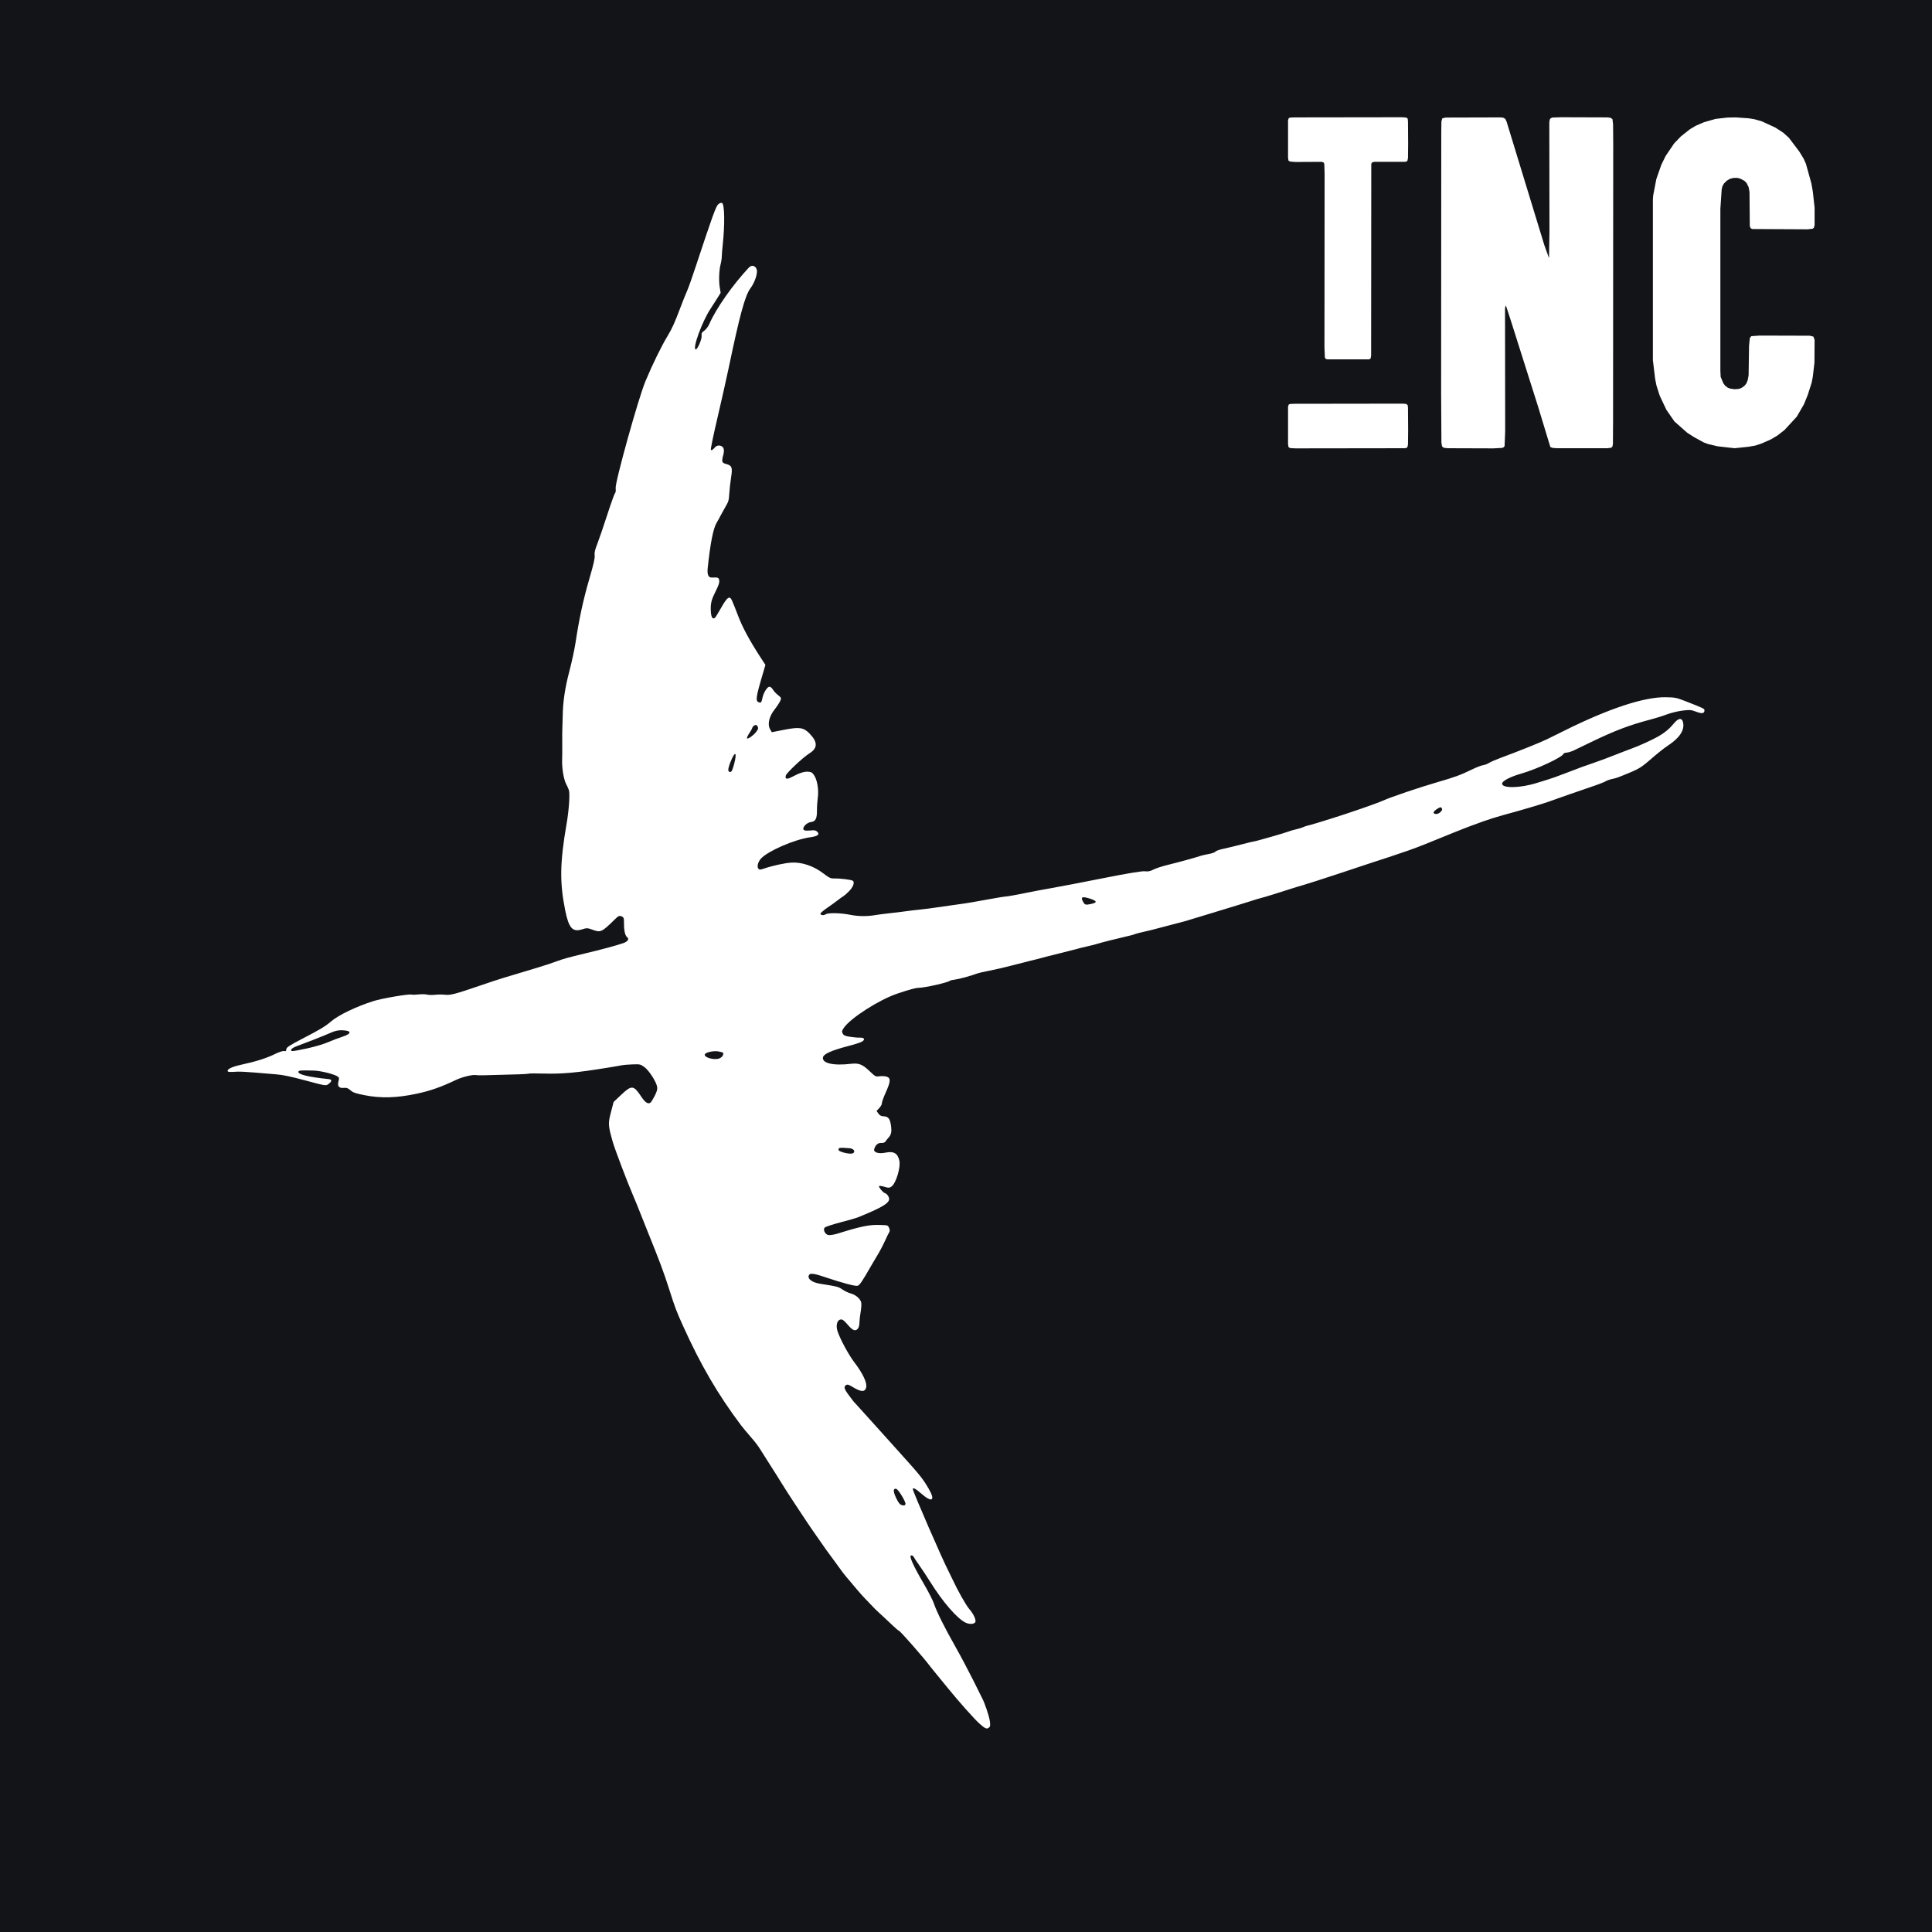
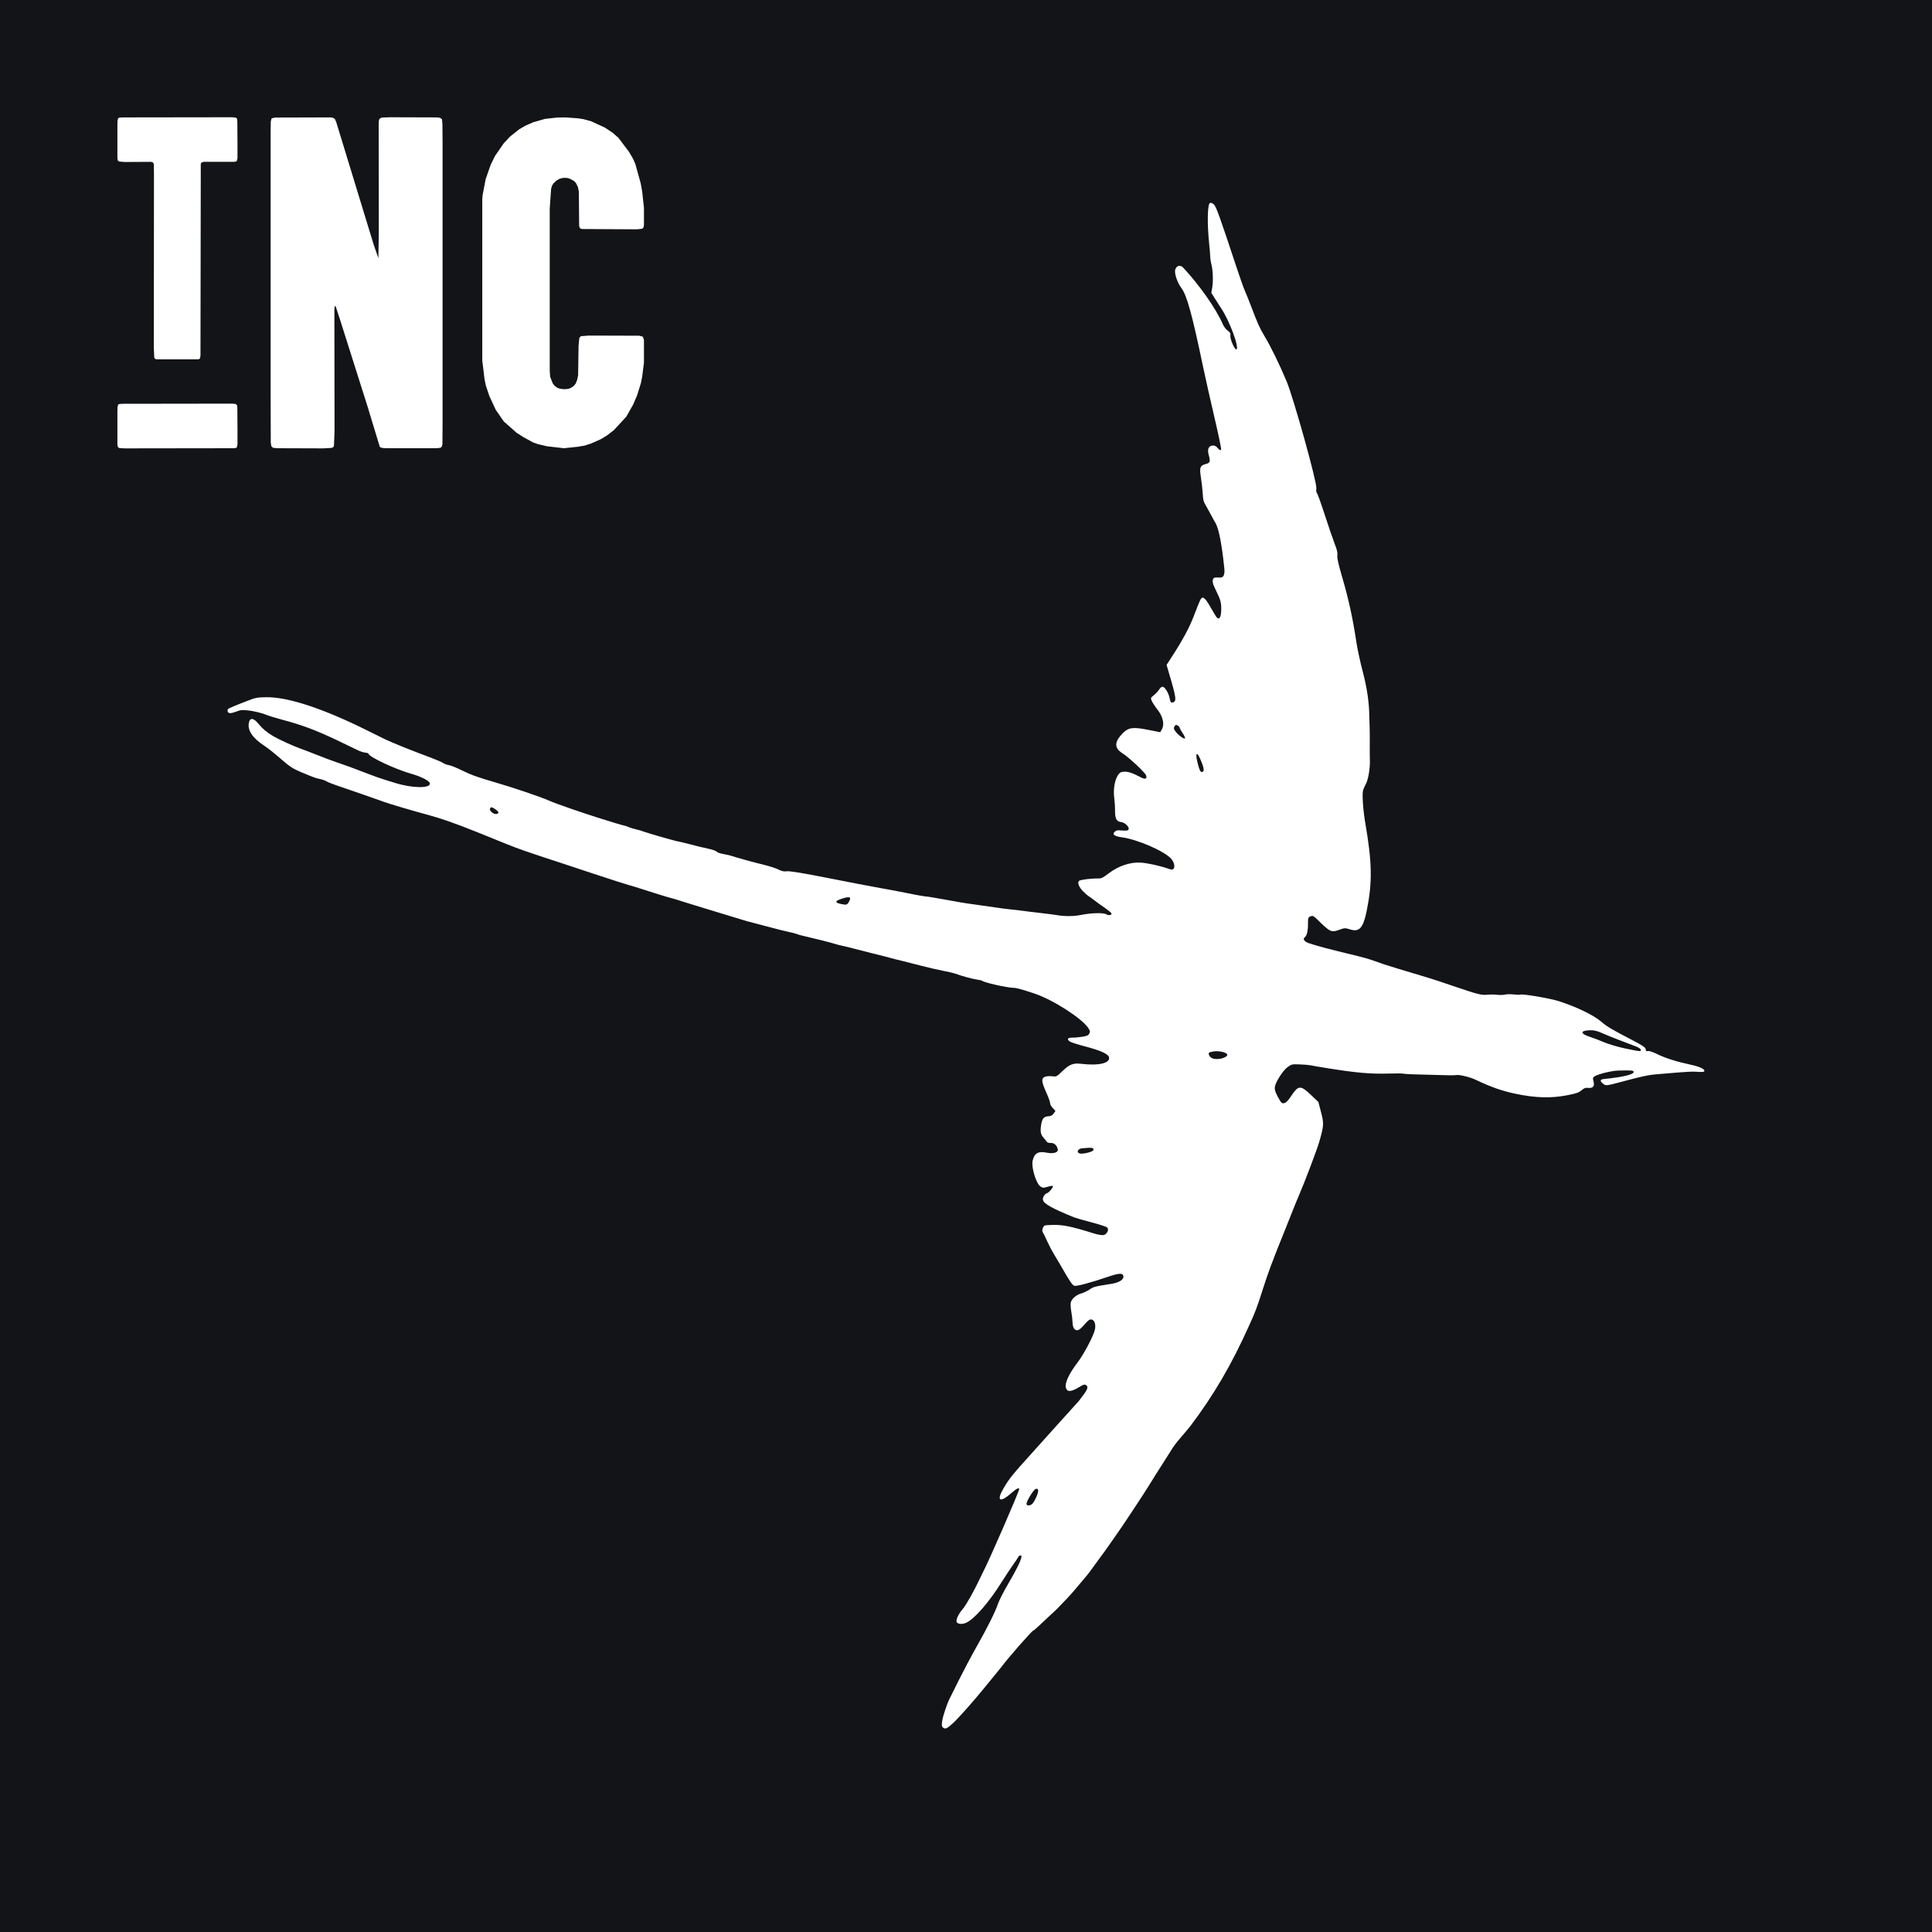
<svg xmlns="http://www.w3.org/2000/svg" viewBox="0 0 1300 1300" width="1300" height="1300" role="img" aria-label="The New Critic">
-   <path fill="#121417" fill-rule="evenodd" d="M0 0H1300V1300H0Z M867.2 79.4 868.4 79.1 871.0 79.0 943.6 78.9 946.2 79.1 947.2 79.8 947.4 81.7 947.5 96.8 947.4 106.4 947.0 108.2 946.4 108.7 945.0 108.9 924.6 108.9 923.3 109.3 922.7 110.2 922.6 239.2 922.3 241.1 921.4 241.8 893.5 241.8 892.2 241.6 891.5 240.7 891.2 233.9 891.3 117.2 891.1 110.3 890.6 109.3 889.3 108.9 871.6 109.0 868.0 108.7 867.0 108.1 866.7 106.2 866.7 84.1 866.7 81.0Z M867.2 272.1 868.4 271.8 871.0 271.7 943.6 271.6 946.2 271.8 947.2 272.6 947.4 274.4 947.5 289.5 947.4 299.1 947.0 300.9 946.4 301.4 945.0 301.6 871.6 301.7 868.0 301.5 867.0 300.8 866.7 298.9 866.7 276.9 866.7 273.7Z M970.5 79.6 972.8 79.1 1009.5 79.0 1011.5 79.2 1012.9 80.0 1013.8 82.0 1039.1 164.8 1042.3 173.7 1042.6 155.8 1042.5 82.3 1042.8 80.4 1043.4 79.6 1044.5 79.1 1050.2 78.9 1081.8 79.0 1083.8 79.3 1085.0 80.2 1085.4 83.6 1085.5 96.8 1085.4 282.8 1085.3 298.9 1084.9 300.6 1084.1 301.3 1081.4 301.6 1047.6 301.6 1044.8 301.4 1043.2 300.8 1035.0 273.8 1016.6 215.7 1013.6 206.5 1013.0 205.6 1012.7 207.9 1012.8 290.2 1012.4 300.2 1011.7 301.0 1010.7 301.4 1004.9 301.7 974.1 301.6 971.4 301.3 970.3 300.3 969.9 297.8 969.7 263.9 969.8 89.0 969.9 81.7Z M1162.4 79.1 1167.9 79.0 1176.6 79.6 1180.4 80.2 1185.4 81.6 1194.7 85.9 1199.9 89.3 1203.7 92.7 1210.8 102.1 1213.7 106.9 1215.2 110.3 1218.8 123.3 1219.8 128.8 1221.0 139.8 1221.0 151.5 1220.5 153.3 1219.7 153.9 1216.4 154.3 1179.0 154.1 1178.0 153.6 1177.4 152.2 1177.2 129.1 1176.6 125.9 1175.2 123.1 1173.8 121.7 1171.0 120.2 1169.1 119.7 1166.5 119.7 1164.1 120.3 1161.9 121.6 1160.0 123.5 1159.0 125.3 1158.5 127.3 1157.6 140.5 1157.6 249.5 1157.8 253.6 1159.6 257.9 1160.7 259.4 1162.6 260.9 1164.3 261.5 1167.1 261.9 1169.9 261.7 1171.7 261.1 1173.7 259.7 1175.0 258.2 1176.0 255.8 1176.6 252.6 1176.9 232.7 1177.4 227.5 1178.4 226.2 1184.0 225.8 1217.8 225.9 1220.2 226.5 1221.0 228.7 1220.9 244.0 1219.8 253.5 1219.0 257.6 1216.3 266.0 1213.8 272.1 1209.0 280.4 1200.7 289.4 1195.9 293.1 1191.7 295.6 1185.4 298.4 1181.2 299.8 1176.6 300.6 1167.2 301.6 1155.7 300.3 1149.4 298.8 1146.4 297.7 1140.0 294.2 1135.3 291.2 1126.7 283.6 1121.3 275.8 1116.8 266.3 1114.6 259.4 1113.7 254.9 1112.2 242.4 1112.2 134.2 1112.4 131.5 1114.5 120.5 1117.9 110.8 1120.8 104.9 1126.5 96.5 1131.0 91.8 1137.2 86.9 1141.1 84.6 1146.4 82.3 1154.4 80.0Z M658.98 1159.71C655.56 1156.66 644.60 1144.33 637.93 1136.06C636.42 1134.19 633.17 1130.24 630.73 1127.26C628.27 1124.26 626.02 1121.52 625.75 1121.12C622.15 1116.14 605.84 1097.52 604.82 1097.25C604.42 1097.14 602.64 1095.65 600.88 1093.94C599.15 1092.26 596.04 1089.37 594.02 1087.50C591.95 1085.67 589.55 1083.37 588.62 1082.45C583.99 1077.76 579.48 1072.92 577.08 1070.07C570.26 1062.07 567.34 1058.52 566.64 1057.47C566.21 1056.83 563.88 1053.63 561.45 1050.36C559.03 1047.09 556.55 1043.74 555.99 1042.92C555.45 1042.11 552.68 1038.16 549.85 1034.14C547.03 1030.14 543.72 1025.29 542.47 1023.38C541.23 1021.49 537.81 1016.33 534.90 1011.96C531.98 1007.55 528.16 1001.62 526.38 998.73C524.63 995.84 520.94 989.97 518.19 985.71C515.45 981.40 512.38 976.59 511.38 974.97C510.40 973.35 508.05 970.22 506.16 968.06C502.18 963.46 499.91 960.71 498.76 959.21C483.23 938.61 471.45 918.46 459.64 892.25C455.20 882.50 454.15 879.70 450.35 867.72C446.60 855.96 443.75 848.34 435.40 827.73C432.97 821.67 430.42 815.24 429.71 813.44C429.02 811.62 427.37 807.62 426.04 804.53C422.28 795.88 413.75 773.39 412.28 768.26C409.19 757.32 409.10 756.01 411.08 748.44L412.88 741.50L417.99 736.66C425.04 729.99 426.35 730.10 431.55 737.99C434.06 741.83 436.11 743.15 437.69 741.94C438.17 741.57 439.44 739.54 440.53 737.41C442.02 734.36 442.42 733.03 442.18 731.41C441.75 728.08 436.68 720.21 433.57 717.99C430.86 716.08 430.64 716.03 425.55 716.21C422.64 716.30 419.44 716.56 418.44 716.78C417.41 716.99 413.21 717.74 409.13 718.39C387.74 721.88 378.17 722.74 365.19 722.37C360.74 722.23 356.48 722.25 355.72 722.45C354.96 722.61 352.18 722.79 349.58 722.87C346.96 722.94 342.90 723.07 340.56 723.12C327.98 723.54 321.18 723.65 320.29 723.41C318.32 722.92 311.11 724.63 307.05 726.56C296.74 731.46 289.75 733.94 280.24 735.97C266.95 738.79 256.20 739.10 245.40 736.95C238.99 735.68 237.66 735.19 235.81 733.61C234.02 732.10 233.26 731.85 231.41 732.01C228.08 732.36 226.88 730.90 227.75 727.66C228.37 725.36 228.22 724.92 226.75 724.08C223.92 722.52 215.39 720.47 211.26 720.37C202.04 720.14 201.04 720.21 200.77 721.17C200.32 722.92 207.75 724.76 220.92 726.07C223.57 726.32 223.57 727.57 220.93 729.48C219.26 730.70 219.15 730.68 205.48 727.01C195.35 724.30 190.16 723.21 185.77 722.90C182.54 722.67 175.99 722.12 171.25 721.68C166.48 721.25 161.12 720.99 159.34 721.12C153.92 721.50 152.90 721.34 153.20 720.25C153.54 718.96 157.49 717.38 163.52 716.14C171.83 714.39 179.70 711.88 184.83 709.32C187.52 707.98 190.36 707.01 191.14 707.21C192.23 707.52 192.55 707.25 192.65 706.05C192.74 704.78 194.72 703.47 203.30 699.00C215.43 692.72 218.77 690.72 222.73 687.32C227.91 682.94 239.53 677.34 251.35 673.58C256.88 671.82 274.91 668.73 276.76 669.22C277.44 669.40 279.64 669.36 281.67 669.13C283.73 668.91 286.27 668.94 287.33 669.23C288.38 669.53 290.84 669.58 292.76 669.36C294.69 669.14 297.65 669.13 299.34 669.33C303.09 669.74 305.83 669.05 322.38 663.40C329.43 660.98 336.87 658.53 338.96 657.93C344.12 656.42 355.85 652.89 360.08 651.58C369.14 648.78 370.79 648.24 374.70 646.78C378.92 645.22 382.83 644.15 393.19 641.66C405.26 638.76 414.02 636.44 419.37 634.62C422.33 633.60 423.59 631.82 422.06 630.69C420.66 629.67 419.84 626.29 419.88 621.62C419.91 617.75 419.73 617.17 418.19 616.59C416.73 615.99 416.08 616.29 413.75 618.58C404.79 627.38 404.19 627.66 398.39 625.48C395.52 624.40 394.59 624.37 391.93 625.26C385.34 627.46 382.74 624.64 380.32 612.60C376.50 593.66 376.74 580.33 381.28 554.10C382.83 545.27 383.59 533.96 382.79 531.65C382.46 530.68 381.65 528.83 380.92 527.48C379.30 524.43 378.03 516.80 378.25 511.20C378.32 508.87 378.37 503.87 378.32 500.18C378.26 496.45 378.32 491.52 378.41 489.20C378.52 486.91 378.61 483.74 378.63 482.20C378.70 472.67 380.14 462.95 383.06 451.84C384.74 445.48 386.66 436.58 387.32 432.08C389.66 416.53 392.44 403.62 396.44 389.88C399.52 379.30 400.37 375.54 400.12 373.68C399.90 371.85 400.30 370.05 401.90 365.99C403.01 363.10 406.01 354.43 408.50 346.72C410.99 339.01 413.37 332.36 413.81 331.92C414.28 331.45 414.46 330.00 414.26 328.54C413.75 324.67 429.55 267.93 434.29 256.55C439.22 244.82 444.95 233.10 449.33 225.84C452.26 221.01 454.00 217.12 458.11 206.24C459.51 202.52 461.42 197.77 462.35 195.68C463.26 193.61 465.87 186.32 468.09 179.50C479.51 144.94 481.71 138.87 483.31 137.45C484.13 136.71 485.27 136.29 485.83 136.58C487.58 137.43 487.80 150.81 486.29 164.88C485.96 167.74 485.71 171.18 485.67 172.54C485.67 173.88 485.29 176.36 484.85 177.97C483.83 181.88 483.58 189.16 484.33 193.55L484.91 197.05L482.13 201.48C480.60 203.92 478.89 206.59 478.33 207.41C472.73 215.64 465.75 234.50 468.11 235.13C469.20 235.42 472.33 228.30 472.11 226.01C471.93 224.21 472.16 223.72 473.94 222.46C475.07 221.66 476.54 219.72 477.29 217.99C481.78 207.64 493.00 191.68 503.87 180.07C505.78 178.05 508.31 178.63 509.18 181.34C509.98 183.72 507.89 190.05 505.05 193.83C501.34 198.77 497.80 211.73 490.34 247.46C488.91 254.29 485.53 269.33 482.83 280.86C480.11 292.40 478.09 302.16 478.33 302.58C478.74 303.29 479.40 302.89 481.40 300.69C481.96 300.07 483.22 299.67 484.20 299.80C486.83 300.20 487.69 302.27 486.71 306.00C485.45 310.63 485.67 311.42 488.53 312.18C492.49 313.23 492.98 314.43 491.98 320.92C491.47 324.09 490.92 329.03 490.73 331.90C490.45 336.63 490.22 337.49 488.25 340.81C487.09 342.81 485.56 345.61 484.85 346.96C484.16 348.36 483.02 350.43 482.29 351.59C479.96 355.39 477.96 365.43 476.20 382.19C475.74 386.68 476.65 388.74 479.07 388.63C483.16 388.43 483.63 388.63 483.94 390.50C484.18 391.95 483.69 393.46 481.78 397.35C478.62 403.68 478.07 405.82 478.29 411.11C478.47 415.33 479.58 417.10 481.14 415.62C481.56 415.24 483.45 412.15 485.33 408.81C489.33 401.70 490.94 400.62 492.52 404.02C493.09 405.17 494.92 409.81 496.63 414.31C499.63 422.20 504.31 430.88 511.60 442.11L515.03 447.40L513.63 452.22C508.43 469.67 508.16 471.91 510.87 472.64C512.16 472.98 512.40 472.62 513.12 469.24C513.78 466.15 516.23 462.24 517.63 462.09C518.38 462.00 519.29 462.73 520.09 464.04C520.79 465.18 522.41 466.87 523.65 467.84C525.74 469.44 525.85 469.73 525.01 471.62C524.50 472.75 522.79 475.40 521.14 477.49C517.47 482.18 516.29 487.45 518.18 490.69L519.32 492.69L527.78 491.02C537.77 489.07 540.67 489.47 544.57 493.42C550.26 499.20 550.34 503.32 544.77 506.83C540.21 509.72 529.27 519.99 528.76 521.85C528.10 524.34 529.47 524.61 533.01 522.72C538.08 520.01 541.34 519.01 544.05 519.29C546.06 519.47 546.72 519.94 547.99 521.98C549.99 525.21 550.99 531.63 550.28 536.68C549.96 538.94 549.70 542.81 549.72 545.28C549.76 550.88 548.79 552.74 545.63 553.16C542.07 553.63 538.81 558.05 541.52 558.77C542.25 558.95 544.14 558.97 545.70 558.79C547.96 558.52 548.86 558.70 549.81 559.57C551.83 561.48 550.32 562.68 545.01 563.41C534.47 564.90 516.76 572.59 512.03 577.73C510.07 579.92 509.23 582.99 510.23 584.41C510.87 585.32 511.52 585.33 513.92 584.50C519.63 582.53 527.88 580.72 532.50 580.43C539.39 579.97 547.54 582.72 553.90 587.61C558.01 590.73 558.85 591.13 561.14 591.10C565.24 590.99 572.81 591.91 573.84 592.66C575.28 593.70 574.06 596.95 571.10 599.88C569.68 601.33 568.06 602.71 567.57 602.97C567.06 603.22 565.30 604.50 563.63 605.80C561.95 607.11 558.70 609.46 556.43 611.00C554.16 612.59 552.21 614.22 552.08 614.64C551.79 615.75 554.17 616.20 555.45 615.28C557.15 614.08 565.37 614.20 572.19 615.57C577.77 616.68 583.81 616.71 589.73 615.62C590.55 615.46 595.01 614.91 599.62 614.37C604.26 613.86 609.51 613.19 611.33 612.93C613.15 612.68 616.95 612.22 619.77 611.95C622.57 611.66 627.35 611.04 630.38 610.57C633.44 610.09 639.24 609.29 643.29 608.73C647.35 608.19 651.98 607.50 653.62 607.19C655.27 606.91 660.91 605.90 666.16 604.95C671.42 604.00 675.87 603.28 676.03 603.31C676.54 603.46 684.45 602.06 691.18 600.64C694.67 599.91 702.23 598.50 707.94 597.50C713.67 596.50 729.41 593.48 742.92 590.79C758.32 587.72 768.57 586.02 770.37 586.26C772.33 586.57 774.08 586.21 776.10 585.13C777.68 584.26 782.24 582.81 786.17 581.86C792.42 580.37 804.89 576.93 808.38 575.73C809.02 575.50 811.24 575.04 813.33 574.64C815.40 574.28 817.44 573.57 817.80 573.06C818.18 572.54 820.62 571.66 823.22 571.12C825.82 570.59 831.47 569.23 835.80 568.08C840.13 566.97 843.78 566.08 843.94 566.14C844.42 566.26 865.21 560.30 866.91 559.55C867.80 559.15 870.03 558.50 871.91 558.08C873.78 557.66 876.05 556.97 876.94 556.55C877.83 556.14 879.07 555.68 879.67 555.59C880.27 555.50 883.12 554.70 885.98 553.83C888.85 552.94 893.36 551.56 896.03 550.72C906.92 547.37 926.83 540.47 930.59 538.72C935.61 536.41 954.90 529.87 967.22 526.30C978.80 522.96 982.86 521.47 990.00 517.98C993.15 516.43 996.71 515.03 997.93 514.87C999.15 514.70 1000.91 514.03 1001.89 513.38C1002.86 512.74 1006.38 511.20 1009.76 509.94C1021.69 505.54 1036.05 499.78 1040.83 497.47C1043.49 496.16 1048.81 493.54 1052.65 491.63C1082.57 476.73 1106.39 468.87 1121.01 469.15C1127.12 469.25 1128.17 469.49 1133.81 471.69C1147.10 476.89 1146.97 476.82 1146.88 478.24C1146.71 480.18 1145.08 480.34 1141.11 478.82C1138.01 477.62 1136.77 477.54 1131.86 478.18C1128.73 478.60 1124.13 479.73 1121.68 480.67C1119.17 481.65 1114.24 483.20 1110.66 484.13C1096.48 487.85 1086.41 491.69 1070.72 499.27C1065.87 501.61 1060.63 504.14 1059.05 504.91C1057.49 505.65 1055.32 506.34 1054.21 506.41C1053.12 506.51 1052.14 506.83 1052.05 507.20C1051.45 509.43 1034.22 517.52 1023.42 520.61C1016.24 522.65 1010.85 525.47 1010.75 527.21C1010.47 530.65 1023.25 530.36 1034.58 526.67C1036.36 526.09 1039.49 525.12 1041.51 524.54C1043.56 523.94 1048.78 522.09 1053.14 520.38C1062.20 516.87 1066.78 515.18 1073.98 512.74C1076.79 511.81 1082.37 509.70 1086.41 508.09C1090.45 506.47 1095.54 504.54 1097.74 503.74C1102.66 502.01 1112.23 497.63 1116.21 495.31C1120.33 492.87 1123.44 490.29 1125.93 487.22C1129.42 482.87 1131.92 482.65 1132.59 486.60C1133.42 491.62 1129.93 496.71 1122.24 501.74C1119.86 503.29 1114.79 507.31 1110.97 510.69C1105.25 515.70 1102.88 517.25 1097.83 519.38C1088.23 523.38 1087.90 523.49 1084.65 524.19C1082.97 524.56 1081.03 525.25 1080.36 525.74C1079.65 526.23 1075.23 527.94 1070.52 529.50C1065.81 531.08 1059.49 533.27 1056.47 534.34C1053.45 535.41 1049.58 536.76 1047.87 537.36C1046.16 537.94 1043.38 538.92 1041.69 539.56C1037.83 540.96 1021.69 545.74 1011.73 548.39C1007.62 549.50 1001.53 551.41 998.22 552.61C994.89 553.83 990.80 555.32 989.09 555.95C985.98 557.06 971.79 562.77 959.26 567.90C955.55 569.41 950.10 571.46 947.15 572.46C934.50 576.77 932.34 577.48 924.10 580.13C922.61 580.63 912.12 584.08 900.79 587.86C889.45 591.61 878.60 595.10 876.65 595.61C874.69 596.15 870.83 597.33 868.03 598.24C861.60 600.37 849.67 604.04 848.62 604.22C848.16 604.30 846.76 604.70 845.49 605.10C844.22 605.51 841.25 606.44 838.93 607.17C836.58 607.86 833.44 608.86 831.96 609.33C830.47 609.79 827.07 610.84 824.40 611.64C818.40 613.42 814.93 614.48 806.48 617.09C797.13 619.98 797.69 619.82 788.50 622.18C783.88 623.37 779.08 624.64 777.81 624.98C776.55 625.35 773.15 626.18 770.24 626.84C767.33 627.47 764.42 628.24 763.77 628.49C763.12 628.78 761.88 629.17 761.06 629.35C752.21 631.40 740.19 634.42 738.61 635.00C737.48 635.38 734.21 636.24 731.36 636.84C728.48 637.49 725.61 638.20 724.99 638.42C724.34 638.62 718.87 640.02 712.79 641.53C706.74 643.00 701.29 644.42 700.61 644.64C699.99 644.86 696.90 645.64 693.78 646.36C690.67 647.13 684.51 648.69 680.12 649.84C675.69 651.02 669.23 652.47 665.76 653.15C662.27 653.80 658.34 654.73 657.04 655.20C653.02 656.71 645.60 658.74 642.56 659.14C640.96 659.34 639.44 659.71 639.16 659.93C637.62 661.18 622.82 664.54 618.09 664.69C615.88 664.74 612.24 665.76 603.84 668.56C591.55 672.71 572.39 684.96 567.86 691.54C566.44 693.63 566.32 694.05 567.04 695.43C567.70 696.72 568.44 697.07 571.95 697.63C574.21 698.00 577.15 698.25 578.46 698.20C581.53 698.10 582.35 699.32 580.21 700.76C579.37 701.38 574.90 702.81 570.30 703.99C559.86 706.72 554.39 709.12 553.81 711.27C552.72 715.36 560.54 717.25 572.57 715.81C577.83 715.18 580.37 716.18 585.02 720.65C589.02 724.48 589.19 724.54 591.71 724.21C593.15 723.99 595.26 724.10 596.35 724.39C599.50 725.23 599.41 727.57 596.02 735.03C594.50 738.39 593.33 741.66 593.41 742.34C593.46 743.01 592.70 744.45 591.66 745.55L589.81 747.55L591.04 749.26C591.93 750.52 592.86 751.03 594.26 751.10C597.61 751.24 598.75 752.54 599.44 756.86C600.15 761.48 599.79 763.39 597.75 765.62C596.93 766.53 596.01 767.70 595.70 768.24C595.35 768.75 594.13 769.15 592.93 769.08C590.77 768.93 588.97 770.52 588.24 773.22C587.64 775.44 591.15 776.53 595.71 775.61C601.37 774.42 604.06 775.97 605.17 781.06C606.11 785.46 602.95 795.99 600.00 798.29C598.59 799.37 597.86 799.42 594.99 798.53C593.17 797.97 591.57 797.79 591.48 798.15C591.26 798.97 594.17 802.46 595.31 802.77C596.99 803.20 598.64 805.84 598.22 807.37C597.50 810.09 592.31 813.00 577.28 819.13C576.17 819.58 570.90 821.11 565.55 822.49C560.25 823.87 555.45 825.47 554.94 826.00C553.65 827.40 555.06 830.42 557.30 831.02C558.23 831.27 561.14 830.82 563.74 830.02C579.48 825.09 585.13 823.95 592.50 824.26C597.44 824.42 597.44 824.42 598.28 826.26C598.71 827.29 598.79 828.53 598.39 829.04C598.02 829.55 596.70 832.27 595.44 835.04C594.17 837.84 592.28 841.45 591.26 843.14C590.21 844.82 588.01 848.53 586.37 851.40C580.12 862.32 578.39 864.89 577.03 865.18C575.43 865.56 566.74 863.25 555.55 859.49C547.08 856.62 544.68 856.40 544.14 858.47C543.52 860.78 546.72 862.98 551.86 863.81C563.70 865.69 564.04 865.78 566.90 867.71C568.48 868.76 570.95 869.94 572.44 870.34C575.88 871.25 579.04 874.05 579.52 876.56C579.72 877.65 579.53 880.49 579.10 882.83C578.68 885.23 578.32 888.45 578.28 890.07C578.23 893.58 576.72 895.56 574.55 894.98C573.72 894.76 571.88 893.18 570.43 891.39C568.99 889.67 567.32 888.10 566.72 887.94C563.64 887.12 562.03 891.34 563.63 895.96C565.55 901.54 571.14 911.79 574.88 916.70C580.66 924.26 583.62 930.59 582.81 933.68C581.97 936.79 579.41 936.70 573.86 933.35C570.97 931.61 570.37 931.41 569.32 931.99C567.59 932.99 568.03 934.66 571.08 938.70C572.54 940.64 574.01 942.55 574.28 942.95C574.59 943.32 576.01 944.90 577.46 946.44C578.90 948.01 584.57 954.24 590.02 960.35C595.48 966.44 601.55 973.19 603.50 975.35C619.09 992.62 620.57 994.42 624.71 1001.40C629.69 1009.84 627.29 1011.49 619.71 1004.84C616.26 1001.75 614.13 1000.69 614.22 1002.00C614.31 1003.82 634.91 1051.11 638.35 1057.43C638.69 1058.07 639.66 1060.03 640.47 1061.80C644.56 1070.54 649.87 1079.94 652.20 1082.67C655.22 1086.14 657.09 1090.39 656.18 1091.63C655.22 1092.96 652.18 1093.03 649.67 1091.81C644.09 1089.14 634.47 1078.07 626.00 1064.52C623.55 1060.63 620.15 1055.49 618.46 1053.11C616.75 1050.76 615.13 1048.29 614.82 1047.63C614.53 1047.00 613.77 1046.51 613.11 1046.60C611.46 1046.76 614.37 1053.31 621.49 1065.50C624.57 1070.76 627.71 1076.85 628.44 1079.07C630.27 1084.52 635.51 1095.03 642.84 1107.97C646.24 1113.97 651.60 1124.08 654.78 1130.44C657.93 1136.81 660.74 1142.48 661.04 1143.02C662.65 1146.11 665.34 1154.08 665.93 1157.46C666.45 1160.44 666.38 1161.60 665.62 1162.29C664.09 1163.71 662.98 1163.31 658.98 1159.71ZM609.26 1012.05C609.64 1010.64 604.55 1002.24 603.08 1001.84C600.93 1001.26 600.88 1003.49 602.93 1007.84C604.60 1011.33 605.48 1012.40 607.00 1012.80C608.44 1013.18 609.00 1013.02 609.26 1012.05ZM206.35 705.52C211.35 704.45 217.75 702.58 220.61 701.32C223.50 700.09 227.86 698.41 230.31 697.63C236.90 695.47 236.80 693.45 230.10 693.23C227.71 693.14 225.12 693.70 222.57 694.90C220.42 695.87 214.95 698.12 210.41 699.85C205.83 701.59 200.77 703.54 199.14 704.16C196.23 705.29 194.92 706.83 196.52 707.25C196.95 707.38 201.39 706.61 206.35 705.52ZM573.64 776.11C575.95 775.24 574.64 772.90 571.79 772.64C564.94 772.04 563.79 772.22 564.32 773.91C564.66 775.10 571.90 776.81 573.64 776.11ZM484.05 712.18C485.27 711.70 486.29 710.70 486.54 709.78C486.94 708.30 486.78 708.16 483.62 707.52C480.34 706.85 474.62 708.07 474.24 709.52C473.67 711.61 480.71 713.52 484.05 712.18ZM734.14 608.26C738.52 607.33 738.30 606.24 733.37 604.66C728.32 603.04 727.05 603.51 728.59 606.42C729.92 608.93 730.34 609.08 734.14 608.26ZM493.94 514.25C496.20 505.69 494.58 504.87 491.42 513.01C489.58 517.76 489.60 519.59 491.54 519.41C492.32 519.32 492.92 518.01 493.94 514.25ZM509.10 492.09C510.27 490.40 510.38 489.89 509.72 488.80C509.12 487.71 508.76 487.58 507.74 488.05C507.05 488.36 506.36 489.14 506.18 489.80C506.01 490.43 505.07 492.09 504.12 493.47C503.18 494.89 502.49 496.36 502.61 496.76C502.92 497.78 507.36 494.60 509.10 492.09ZM969.24 546.41C970.48 545.16 970.62 544.68 970.10 543.79C969.59 542.90 969.00 543.03 966.91 544.37C965.53 545.30 964.48 546.39 964.60 546.79C965.02 548.21 967.73 547.97 969.24 546.41Z" />
+   <path fill="#121417" fill-rule="evenodd" d="M0 0H1300V1300H0Z M79.6 79.4 80.8 79.1 83.4 79.0 156.0 78.9 158.5 79.1 159.5 79.8 159.7 81.7 159.8 96.8 159.8 106.4 159.4 108.2 158.8 108.7 157.3 108.9 137.0 108.9 135.7 109.3 135.1 110.2 134.9 239.2 134.6 241.1 133.7 241.8 105.9 241.8 104.5 241.6 103.8 240.7 103.5 233.9 103.6 117.2 103.5 110.3 102.9 109.3 101.6 108.9 83.9 109.0 80.3 108.7 79.3 108.1 79.0 106.2 79.0 84.1 79.1 81.0Z M79.6 272.1 80.8 271.8 83.4 271.7 156.0 271.6 158.5 271.8 159.5 272.6 159.7 274.4 159.8 289.5 159.8 299.1 159.4 300.9 158.8 301.4 157.3 301.6 83.9 301.7 80.3 301.5 79.3 300.8 79.0 298.9 79.0 276.9 79.1 273.7Z M182.8 79.6 185.1 79.1 221.8 79.0 223.9 79.2 225.3 80.0 226.2 82.0 251.5 164.8 254.6 173.7 254.9 155.8 254.8 82.3 255.1 80.4 255.8 79.6 256.9 79.1 262.6 78.9 294.2 79.0 296.1 79.3 297.4 80.2 297.7 83.6 297.8 96.8 297.8 282.8 297.7 298.9 297.2 300.6 296.4 301.3 293.8 301.6 259.9 301.6 257.1 301.4 255.6 300.8 247.4 273.8 229.0 215.7 226.0 206.5 225.4 205.6 225.0 207.9 225.1 290.2 224.7 300.2 224.1 301.0 223.0 301.4 217.3 301.7 186.4 301.6 183.7 301.3 182.6 300.3 182.2 297.8 182.1 263.9 182.1 89.0 182.2 81.7Z M374.8 79.1 380.3 79.0 388.9 79.6 392.7 80.2 397.8 81.6 407.1 85.9 412.2 89.3 416.1 92.7 423.2 102.1 426.0 106.9 427.5 110.3 431.1 123.3 432.1 128.8 433.3 139.8 433.3 151.5 432.9 153.3 432.0 153.9 428.7 154.3 391.3 154.1 390.3 153.6 389.7 152.2 389.5 129.1 388.9 125.9 387.5 123.1 386.1 121.7 383.3 120.2 381.5 119.7 378.8 119.7 376.5 120.3 374.3 121.6 372.3 123.5 371.3 125.3 370.8 127.3 369.9 140.5 369.9 249.5 370.2 253.6 371.9 257.9 373.0 259.4 374.9 260.9 376.6 261.5 379.4 261.9 382.2 261.7 384.0 261.1 386.1 259.7 387.3 258.2 388.3 255.8 389.0 252.6 389.3 232.7 389.8 227.5 390.8 226.2 396.3 225.8 430.1 225.9 432.5 226.5 433.3 228.7 433.3 244.0 432.1 253.5 431.3 257.6 428.7 266.0 426.1 272.1 421.4 280.4 413.1 289.4 408.3 293.1 404.1 295.6 397.8 298.4 393.5 299.8 388.9 300.6 379.5 301.6 368.1 300.3 361.8 298.8 358.7 297.7 352.3 294.2 347.6 291.2 339.0 283.6 333.6 275.8 329.2 266.3 326.9 259.4 326.0 254.9 324.5 242.4 324.5 134.2 324.7 131.5 326.8 120.5 330.2 110.8 333.1 104.9 338.9 96.5 343.3 91.8 349.5 86.9 353.5 84.6 358.7 82.3 366.7 80.0Z M641.02 1159.71C644.44 1156.66 655.40 1144.33 662.07 1136.06C663.58 1134.19 666.83 1130.24 669.27 1127.26C671.73 1124.26 673.98 1121.52 674.25 1121.12C677.85 1116.14 694.16 1097.52 695.18 1097.25C695.58 1097.14 697.36 1095.65 699.12 1093.94C700.85 1092.26 703.96 1089.37 705.98 1087.50C708.05 1085.67 710.45 1083.37 711.38 1082.45C716.01 1077.76 720.52 1072.92 722.92 1070.07C729.74 1062.07 732.66 1058.52 733.36 1057.47C733.79 1056.83 736.12 1053.63 738.55 1050.36C740.97 1047.09 743.45 1043.74 744.01 1042.92C744.55 1042.11 747.32 1038.16 750.15 1034.14C752.97 1030.14 756.28 1025.29 757.53 1023.38C758.77 1021.49 762.19 1016.33 765.10 1011.96C768.02 1007.55 771.84 1001.62 773.62 998.73C775.37 995.84 779.06 989.97 781.81 985.71C784.55 981.40 787.62 976.59 788.62 974.97C789.60 973.35 791.95 970.22 793.84 968.06C797.82 963.46 800.09 960.71 801.24 959.21C816.77 938.61 828.55 918.46 840.36 892.25C844.80 882.50 845.85 879.70 849.65 867.72C853.40 855.96 856.25 848.34 864.60 827.73C867.03 821.67 869.58 815.24 870.29 813.44C870.98 811.62 872.63 807.62 873.96 804.53C877.72 795.88 886.25 773.39 887.72 768.26C890.81 757.32 890.90 756.01 888.92 748.44L887.12 741.50L882.01 736.66C874.96 729.99 873.65 730.10 868.45 737.99C865.94 741.83 863.89 743.15 862.31 741.94C861.83 741.57 860.56 739.54 859.47 737.41C857.98 734.36 857.58 733.03 857.82 731.41C858.25 728.08 863.32 720.21 866.43 717.99C869.14 716.08 869.36 716.03 874.45 716.21C877.36 716.30 880.56 716.56 881.56 716.78C882.59 716.99 886.79 717.74 890.87 718.39C912.26 721.88 921.83 722.74 934.81 722.37C939.26 722.23 943.52 722.25 944.28 722.45C945.04 722.61 947.82 722.79 950.42 722.87C953.04 722.94 957.10 723.07 959.44 723.12C972.02 723.54 978.82 723.65 979.71 723.41C981.68 722.92 988.89 724.63 992.95 726.56C1003.26 731.46 1010.25 733.94 1019.76 735.97C1033.05 738.79 1043.80 739.10 1054.60 736.95C1061.01 735.68 1062.34 735.19 1064.19 733.61C1065.98 732.10 1066.74 731.85 1068.59 732.01C1071.92 732.36 1073.12 730.90 1072.25 727.66C1071.63 725.36 1071.78 724.92 1073.25 724.08C1076.08 722.52 1084.61 720.47 1088.74 720.37C1097.96 720.14 1098.96 720.21 1099.23 721.17C1099.68 722.92 1092.25 724.76 1079.08 726.07C1076.43 726.32 1076.43 727.57 1079.07 729.48C1080.74 730.70 1080.85 730.68 1094.52 727.01C1104.65 724.30 1109.84 723.21 1114.23 722.90C1117.46 722.67 1124.01 722.12 1128.75 721.68C1133.52 721.25 1138.88 720.99 1140.66 721.12C1146.08 721.50 1147.10 721.34 1146.80 720.25C1146.46 718.96 1142.51 717.38 1136.48 716.14C1128.17 714.39 1120.30 711.88 1115.17 709.32C1112.48 707.98 1109.64 707.01 1108.86 707.21C1107.77 707.52 1107.45 707.25 1107.35 706.05C1107.26 704.78 1105.28 703.47 1096.70 699.00C1084.57 692.72 1081.23 690.72 1077.27 687.32C1072.09 682.94 1060.47 677.34 1048.65 673.58C1043.12 671.82 1025.09 668.73 1023.24 669.22C1022.56 669.40 1020.36 669.36 1018.33 669.13C1016.27 668.91 1013.73 668.94 1012.67 669.23C1011.62 669.53 1009.16 669.58 1007.24 669.36C1005.31 669.14 1002.35 669.13 1000.66 669.33C996.91 669.74 994.17 669.05 977.62 663.40C970.57 660.98 963.13 658.53 961.04 657.93C955.88 656.42 944.15 652.89 939.92 651.58C930.86 648.78 929.21 648.24 925.30 646.78C921.08 645.22 917.17 644.15 906.81 641.66C894.74 638.76 885.98 636.44 880.63 634.62C877.67 633.60 876.41 631.82 877.94 630.69C879.34 629.67 880.16 626.29 880.12 621.62C880.09 617.75 880.27 617.17 881.81 616.59C883.27 615.99 883.92 616.29 886.25 618.58C895.21 627.38 895.81 627.66 901.61 625.48C904.48 624.40 905.41 624.37 908.07 625.26C914.66 627.46 917.26 624.64 919.68 612.60C923.50 593.66 923.26 580.33 918.72 554.10C917.17 545.27 916.41 533.96 917.21 531.65C917.54 530.68 918.35 528.83 919.08 527.48C920.70 524.43 921.97 516.80 921.75 511.20C921.68 508.87 921.63 503.87 921.68 500.18C921.74 496.45 921.68 491.52 921.59 489.20C921.48 486.91 921.39 483.74 921.37 482.20C921.30 472.67 919.86 462.95 916.94 451.84C915.26 445.48 913.34 436.58 912.68 432.08C910.34 416.53 907.56 403.62 903.56 389.88C900.48 379.30 899.63 375.54 899.88 373.68C900.10 371.85 899.70 370.05 898.10 365.99C896.99 363.10 893.99 354.43 891.50 346.72C889.01 339.01 886.63 332.36 886.19 331.92C885.72 331.45 885.54 330.00 885.74 328.54C886.25 324.67 870.45 267.93 865.71 256.55C860.78 244.82 855.05 233.10 850.67 225.84C847.74 221.01 846.00 217.12 841.89 206.24C840.49 202.52 838.58 197.77 837.65 195.68C836.74 193.61 834.13 186.32 831.91 179.50C820.49 144.94 818.29 138.87 816.69 137.45C815.87 136.71 814.73 136.29 814.17 136.58C812.42 137.43 812.20 150.81 813.71 164.88C814.04 167.74 814.29 171.18 814.33 172.54C814.33 173.88 814.71 176.36 815.15 177.97C816.17 181.88 816.42 189.16 815.67 193.55L815.09 197.05L817.87 201.48C819.40 203.92 821.11 206.59 821.67 207.41C827.27 215.64 834.25 234.50 831.89 235.13C830.80 235.42 827.67 228.30 827.89 226.01C828.07 224.21 827.84 223.72 826.06 222.46C824.93 221.66 823.46 219.72 822.71 217.99C818.22 207.64 807.00 191.68 796.13 180.07C794.22 178.05 791.69 178.63 790.82 181.34C790.02 183.72 792.11 190.05 794.95 193.83C798.66 198.77 802.20 211.73 809.66 247.46C811.09 254.29 814.47 269.33 817.17 280.86C819.89 292.40 821.91 302.16 821.67 302.58C821.26 303.29 820.60 302.89 818.60 300.69C818.04 300.07 816.78 299.67 815.80 299.80C813.17 300.20 812.31 302.27 813.29 306.00C814.55 310.63 814.33 311.42 811.47 312.18C807.51 313.23 807.02 314.43 808.02 320.92C808.53 324.09 809.08 329.03 809.27 331.90C809.55 336.63 809.78 337.49 811.75 340.81C812.91 342.81 814.44 345.61 815.15 346.96C815.84 348.36 816.98 350.43 817.71 351.59C820.04 355.39 822.04 365.43 823.80 382.19C824.26 386.68 823.35 388.74 820.93 388.63C816.84 388.43 816.37 388.63 816.06 390.50C815.82 391.95 816.31 393.46 818.22 397.35C821.38 403.68 821.93 405.82 821.71 411.11C821.53 415.33 820.42 417.10 818.86 415.62C818.44 415.24 816.55 412.15 814.67 408.81C810.67 401.70 809.06 400.62 807.48 404.02C806.91 405.17 805.08 409.81 803.37 414.31C800.37 422.20 795.69 430.88 788.40 442.11L784.97 447.40L786.37 452.22C791.57 469.67 791.84 471.91 789.13 472.64C787.84 472.98 787.60 472.62 786.88 469.24C786.22 466.15 783.77 462.24 782.37 462.09C781.62 462.00 780.71 462.73 779.91 464.04C779.21 465.18 777.59 466.87 776.35 467.84C774.26 469.44 774.15 469.73 774.99 471.62C775.50 472.75 777.21 475.40 778.86 477.49C782.53 482.18 783.71 487.45 781.82 490.69L780.68 492.69L772.22 491.02C762.23 489.07 759.33 489.47 755.43 493.42C749.74 499.20 749.66 503.32 755.23 506.83C759.79 509.72 770.73 519.99 771.24 521.85C771.90 524.34 770.53 524.61 766.99 522.72C761.92 520.01 758.66 519.01 755.95 519.29C753.94 519.47 753.28 519.94 752.01 521.98C750.01 525.21 749.01 531.63 749.72 536.68C750.04 538.94 750.30 542.81 750.28 545.28C750.24 550.88 751.21 552.74 754.37 553.16C757.93 553.63 761.19 558.05 758.48 558.77C757.75 558.95 755.86 558.97 754.30 558.79C752.04 558.52 751.14 558.70 750.19 559.57C748.17 561.48 749.68 562.68 754.99 563.41C765.53 564.90 783.24 572.59 787.97 577.73C789.93 579.92 790.77 582.99 789.77 584.41C789.13 585.32 788.48 585.33 786.08 584.50C780.37 582.53 772.12 580.72 767.50 580.43C760.61 579.97 752.46 582.72 746.10 587.61C741.99 590.73 741.15 591.13 738.86 591.10C734.76 590.99 727.19 591.91 726.16 592.66C724.72 593.70 725.94 596.95 728.90 599.88C730.32 601.33 731.94 602.71 732.43 602.97C732.94 603.22 734.70 604.50 736.37 605.80C738.05 607.11 741.30 609.46 743.57 611.00C745.84 612.59 747.79 614.22 747.92 614.64C748.21 615.75 745.83 616.20 744.55 615.28C742.85 614.08 734.63 614.20 727.81 615.57C722.23 616.68 716.19 616.71 710.27 615.62C709.45 615.46 704.99 614.91 700.38 614.37C695.74 613.86 690.49 613.19 688.67 612.93C686.85 612.68 683.05 612.22 680.23 611.95C677.43 611.66 672.65 611.04 669.62 610.57C666.56 610.09 660.76 609.29 656.71 608.73C652.65 608.19 648.02 607.50 646.38 607.19C644.73 606.91 639.09 605.90 633.84 604.95C628.58 604.00 624.13 603.28 623.97 603.31C623.46 603.46 615.55 602.06 608.82 600.64C605.33 599.91 597.77 598.50 592.06 597.50C586.33 596.50 570.59 593.48 557.08 590.79C541.68 587.72 531.43 586.02 529.63 586.26C527.67 586.57 525.92 586.21 523.90 585.13C522.32 584.26 517.76 582.81 513.83 581.86C507.58 580.37 495.11 576.93 491.62 575.73C490.98 575.50 488.76 575.04 486.67 574.64C484.60 574.28 482.56 573.57 482.20 573.06C481.82 572.54 479.38 571.66 476.78 571.12C474.18 570.59 468.53 569.23 464.20 568.08C459.87 566.97 456.22 566.08 456.06 566.14C455.58 566.26 434.79 560.30 433.09 559.55C432.20 559.15 429.97 558.50 428.09 558.08C426.22 557.66 423.95 556.97 423.06 556.55C422.17 556.14 420.93 555.68 420.33 555.59C419.73 555.50 416.88 554.70 414.02 553.83C411.15 552.94 406.64 551.56 403.97 550.72C393.08 547.37 373.17 540.47 369.41 538.72C364.39 536.41 345.10 529.87 332.78 526.30C321.20 522.96 317.14 521.47 310.00 517.98C306.85 516.43 303.29 515.03 302.07 514.87C300.85 514.70 299.09 514.03 298.11 513.38C297.14 512.74 293.62 511.20 290.24 509.94C278.31 505.54 263.95 499.78 259.17 497.47C256.51 496.16 251.19 493.54 247.35 491.63C217.43 476.73 193.61 468.87 178.99 469.15C172.88 469.25 171.83 469.49 166.19 471.69C152.90 476.89 153.03 476.82 153.12 478.24C153.29 480.18 154.92 480.34 158.89 478.82C161.99 477.62 163.23 477.54 168.14 478.18C171.27 478.60 175.87 479.73 178.32 480.67C180.83 481.65 185.76 483.20 189.34 484.13C203.52 487.85 213.59 491.69 229.28 499.27C234.13 501.61 239.37 504.14 240.95 504.91C242.51 505.65 244.68 506.34 245.79 506.41C246.88 506.51 247.86 506.83 247.95 507.20C248.55 509.43 265.78 517.52 276.58 520.61C283.76 522.65 289.15 525.47 289.25 527.21C289.53 530.65 276.75 530.36 265.42 526.67C263.64 526.09 260.51 525.12 258.49 524.54C256.44 523.94 251.22 522.09 246.86 520.38C237.80 516.87 233.22 515.18 226.02 512.74C223.21 511.81 217.63 509.70 213.59 508.09C209.55 506.47 204.46 504.54 202.26 503.74C197.34 502.01 187.77 497.63 183.79 495.31C179.67 492.87 176.56 490.29 174.07 487.22C170.58 482.87 168.08 482.65 167.41 486.60C166.58 491.62 170.07 496.71 177.76 501.74C180.14 503.29 185.21 507.31 189.03 510.69C194.75 515.70 197.12 517.25 202.17 519.38C211.77 523.38 212.10 523.49 215.35 524.19C217.03 524.56 218.97 525.25 219.64 525.74C220.35 526.23 224.77 527.94 229.48 529.50C234.19 531.08 240.51 533.27 243.53 534.34C246.55 535.41 250.42 536.76 252.13 537.36C253.84 537.94 256.62 538.92 258.31 539.56C262.17 540.96 278.31 545.74 288.27 548.39C292.38 549.50 298.47 551.41 301.78 552.61C305.11 553.83 309.20 555.32 310.91 555.95C314.02 557.06 328.21 562.77 340.74 567.90C344.45 569.41 349.90 571.46 352.85 572.46C365.50 576.77 367.66 577.48 375.90 580.13C377.39 580.63 387.88 584.08 399.21 587.86C410.55 591.61 421.40 595.10 423.35 595.61C425.31 596.15 429.17 597.33 431.97 598.24C438.40 600.37 450.33 604.04 451.38 604.22C451.84 604.30 453.24 604.70 454.51 605.10C455.78 605.51 458.75 606.44 461.07 607.17C463.42 607.86 466.56 608.86 468.04 609.33C469.53 609.79 472.93 610.84 475.60 611.64C481.60 613.42 485.07 614.48 493.52 617.09C502.87 619.98 502.31 619.82 511.50 622.18C516.12 623.37 520.92 624.64 522.19 624.98C523.45 625.35 526.85 626.18 529.76 626.84C532.67 627.47 535.58 628.24 536.23 628.49C536.88 628.78 538.12 629.17 538.94 629.35C547.79 631.40 559.81 634.42 561.39 635.00C562.52 635.38 565.79 636.24 568.64 636.84C571.52 637.49 574.39 638.20 575.01 638.42C575.66 638.62 581.13 640.02 587.21 641.53C593.26 643.00 598.71 644.42 599.39 644.64C600.01 644.86 603.10 645.64 606.22 646.36C609.33 647.13 615.49 648.69 619.88 649.84C624.31 651.02 630.77 652.47 634.24 653.15C637.73 653.80 641.66 654.73 642.96 655.20C646.98 656.71 654.40 658.74 657.44 659.14C659.04 659.34 660.56 659.71 660.84 659.93C662.38 661.18 677.18 664.54 681.91 664.69C684.12 664.74 687.76 665.76 696.16 668.56C708.45 672.71 727.61 684.96 732.14 691.54C733.56 693.63 733.68 694.05 732.96 695.43C732.30 696.72 731.56 697.07 728.05 697.63C725.79 698.00 722.85 698.25 721.54 698.20C718.47 698.10 717.65 699.32 719.79 700.76C720.63 701.38 725.10 702.81 729.70 703.99C740.14 706.72 745.61 709.12 746.19 711.27C747.28 715.36 739.46 717.25 727.43 715.81C722.17 715.18 719.63 716.18 714.98 720.65C710.98 724.48 710.81 724.54 708.29 724.21C706.85 723.99 704.74 724.10 703.65 724.39C700.50 725.23 700.59 727.57 703.98 735.03C705.50 738.39 706.67 741.66 706.59 742.34C706.54 743.01 707.30 744.45 708.34 745.55L710.19 747.55L708.96 749.26C708.07 750.52 707.14 751.03 705.74 751.10C702.39 751.24 701.25 752.54 700.56 756.86C699.85 761.48 700.21 763.39 702.25 765.62C703.07 766.53 703.99 767.70 704.30 768.24C704.65 768.75 705.87 769.15 707.07 769.08C709.23 768.93 711.03 770.52 711.76 773.22C712.36 775.44 708.85 776.53 704.29 775.61C698.63 774.42 695.94 775.97 694.83 781.06C693.89 785.46 697.05 795.99 700.00 798.29C701.41 799.37 702.14 799.42 705.01 798.53C706.83 797.97 708.43 797.79 708.52 798.15C708.74 798.97 705.83 802.46 704.69 802.77C703.01 803.20 701.36 805.84 701.78 807.37C702.50 810.09 707.69 813.00 722.72 819.13C723.83 819.58 729.10 821.11 734.45 822.49C739.75 823.87 744.55 825.47 745.06 826.00C746.35 827.40 744.94 830.42 742.70 831.02C741.77 831.27 738.86 830.82 736.26 830.02C720.52 825.09 714.87 823.95 707.50 824.26C702.56 824.42 702.56 824.42 701.72 826.26C701.29 827.29 701.21 828.53 701.61 829.04C701.98 829.55 703.30 832.27 704.56 835.04C705.83 837.84 707.72 841.45 708.74 843.14C709.79 844.82 711.99 848.53 713.63 851.40C719.88 862.32 721.61 864.89 722.97 865.18C724.57 865.56 733.26 863.25 744.45 859.49C752.92 856.62 755.32 856.40 755.86 858.47C756.48 860.78 753.28 862.98 748.14 863.81C736.30 865.69 735.96 865.78 733.10 867.71C731.52 868.76 729.05 869.94 727.56 870.34C724.12 871.25 720.96 874.05 720.48 876.56C720.28 877.65 720.47 880.49 720.90 882.83C721.32 885.23 721.68 888.45 721.72 890.07C721.77 893.58 723.28 895.56 725.45 894.98C726.28 894.76 728.12 893.18 729.57 891.39C731.01 889.67 732.68 888.10 733.28 887.94C736.36 887.12 737.97 891.34 736.37 895.96C734.45 901.54 728.86 911.79 725.12 916.70C719.34 924.26 716.38 930.59 717.19 933.68C718.03 936.79 720.59 936.70 726.14 933.35C729.03 931.61 729.63 931.41 730.68 931.99C732.41 932.99 731.97 934.66 728.92 938.70C727.46 940.64 725.99 942.55 725.72 942.95C725.41 943.32 723.99 944.90 722.54 946.44C721.10 948.01 715.43 954.24 709.98 960.35C704.52 966.44 698.45 973.19 696.50 975.35C680.91 992.62 679.43 994.42 675.29 1001.40C670.31 1009.84 672.71 1011.49 680.29 1004.84C683.74 1001.75 685.87 1000.69 685.78 1002.00C685.69 1003.82 665.09 1051.11 661.65 1057.43C661.31 1058.07 660.34 1060.03 659.53 1061.80C655.44 1070.54 650.13 1079.94 647.80 1082.67C644.78 1086.14 642.91 1090.39 643.82 1091.63C644.78 1092.96 647.82 1093.03 650.33 1091.81C655.91 1089.14 665.53 1078.07 674.00 1064.52C676.45 1060.63 679.85 1055.49 681.54 1053.11C683.25 1050.76 684.87 1048.29 685.18 1047.63C685.47 1047.00 686.23 1046.51 686.89 1046.60C688.54 1046.76 685.63 1053.31 678.51 1065.50C675.43 1070.76 672.29 1076.85 671.56 1079.07C669.73 1084.52 664.49 1095.03 657.16 1107.97C653.76 1113.97 648.40 1124.08 645.22 1130.44C642.07 1136.81 639.26 1142.48 638.96 1143.02C637.35 1146.11 634.66 1154.08 634.07 1157.46C633.55 1160.44 633.62 1161.60 634.38 1162.29C635.91 1163.71 637.02 1163.31 641.02 1159.71ZM690.74 1012.05C690.36 1010.64 695.45 1002.24 696.92 1001.84C699.07 1001.26 699.12 1003.49 697.07 1007.84C695.40 1011.33 694.52 1012.40 693.00 1012.80C691.56 1013.18 691.00 1013.02 690.74 1012.05ZM1093.65 705.52C1088.65 704.45 1082.25 702.58 1079.39 701.32C1076.50 700.09 1072.14 698.41 1069.69 697.63C1063.10 695.47 1063.20 693.45 1069.90 693.23C1072.29 693.14 1074.88 693.70 1077.43 694.90C1079.58 695.87 1085.05 698.12 1089.59 699.85C1094.17 701.59 1099.23 703.54 1100.86 704.16C1103.77 705.29 1105.08 706.83 1103.48 707.25C1103.05 707.38 1098.61 706.61 1093.65 705.52ZM726.36 776.11C724.05 775.24 725.36 772.90 728.21 772.64C735.06 772.04 736.21 772.22 735.68 773.91C735.34 775.10 728.10 776.81 726.36 776.11ZM815.95 712.18C814.73 711.70 813.71 710.70 813.46 709.78C813.06 708.30 813.22 708.16 816.38 707.52C819.66 706.85 825.38 708.07 825.76 709.52C826.33 711.61 819.29 713.52 815.95 712.18ZM565.86 608.26C561.48 607.33 561.70 606.24 566.63 604.66C571.68 603.04 572.95 603.51 571.41 606.42C570.08 608.93 569.66 609.08 565.86 608.26ZM806.06 514.25C803.80 505.69 805.42 504.87 808.58 513.01C810.42 517.76 810.40 519.59 808.46 519.41C807.68 519.32 807.08 518.01 806.06 514.25ZM790.90 492.09C789.73 490.40 789.62 489.89 790.28 488.80C790.88 487.71 791.24 487.58 792.26 488.05C792.95 488.36 793.64 489.14 793.82 489.80C793.99 490.43 794.93 492.09 795.88 493.47C796.82 494.89 797.51 496.36 797.39 496.76C797.08 497.78 792.64 494.60 790.90 492.09ZM330.76 546.41C329.52 545.16 329.38 544.68 329.90 543.79C330.41 542.90 331.00 543.03 333.09 544.37C334.47 545.30 335.52 546.39 335.40 546.79C334.98 548.21 332.27 547.97 330.76 546.41Z" />
</svg>
